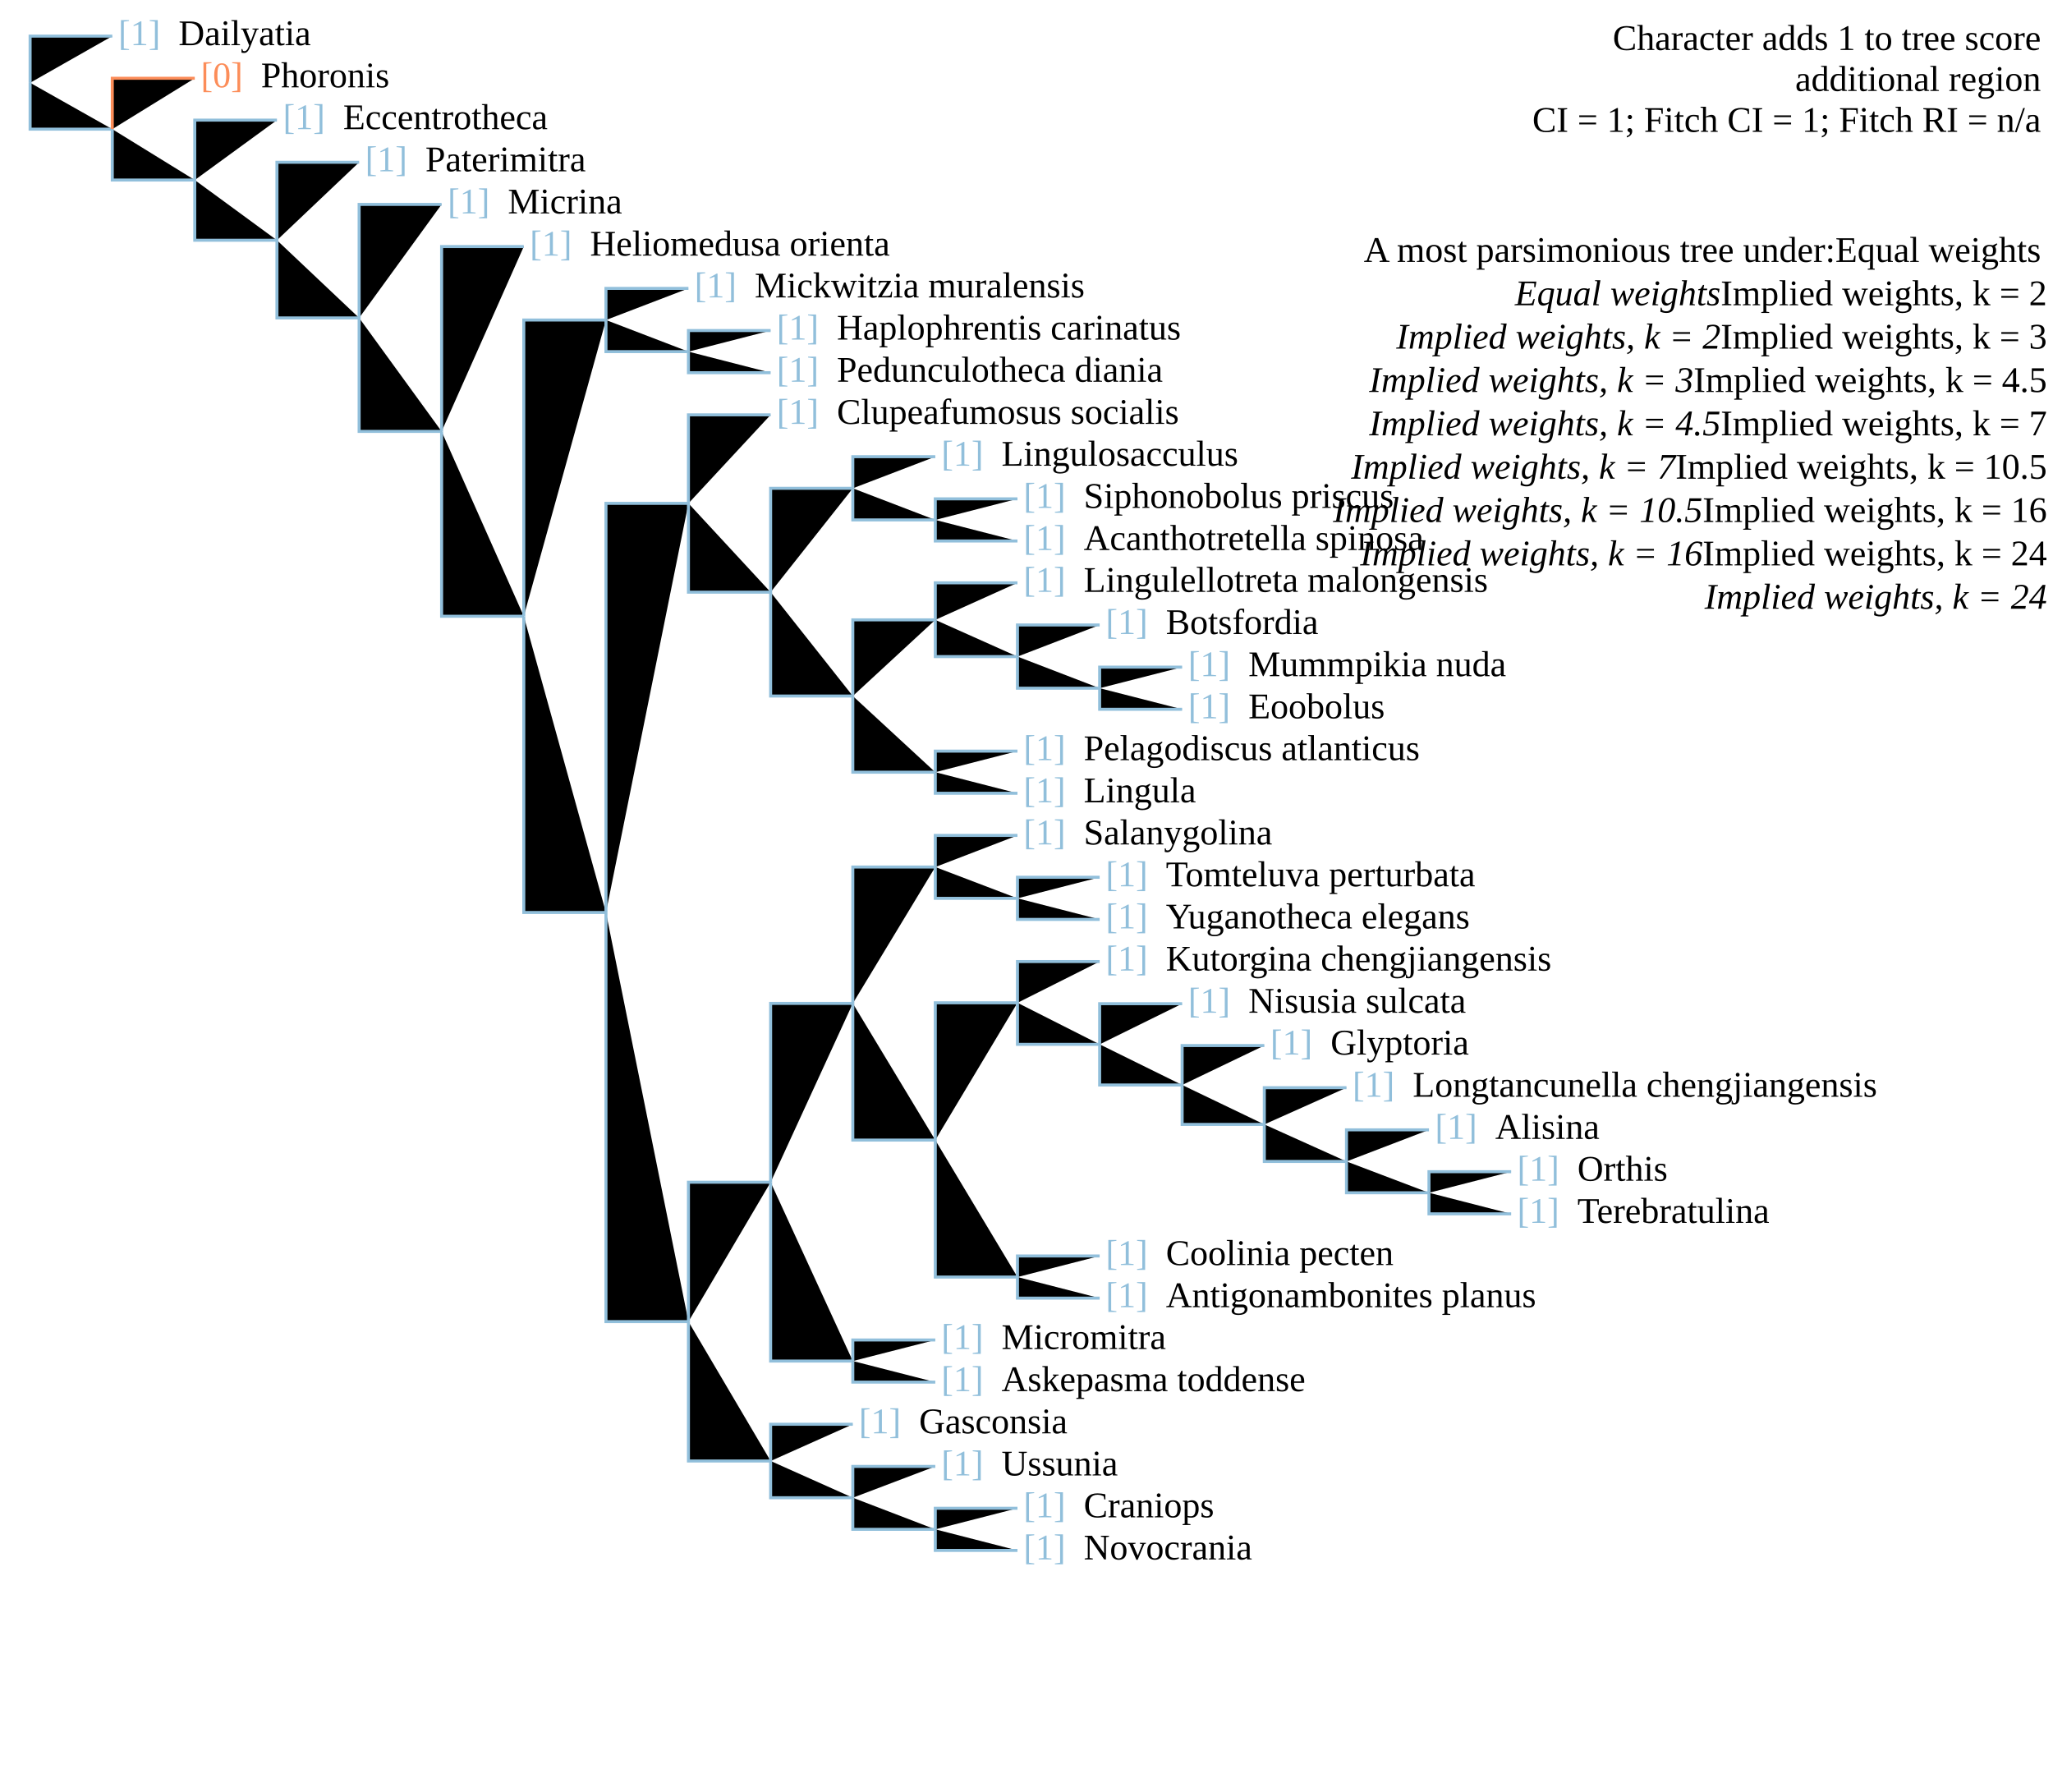
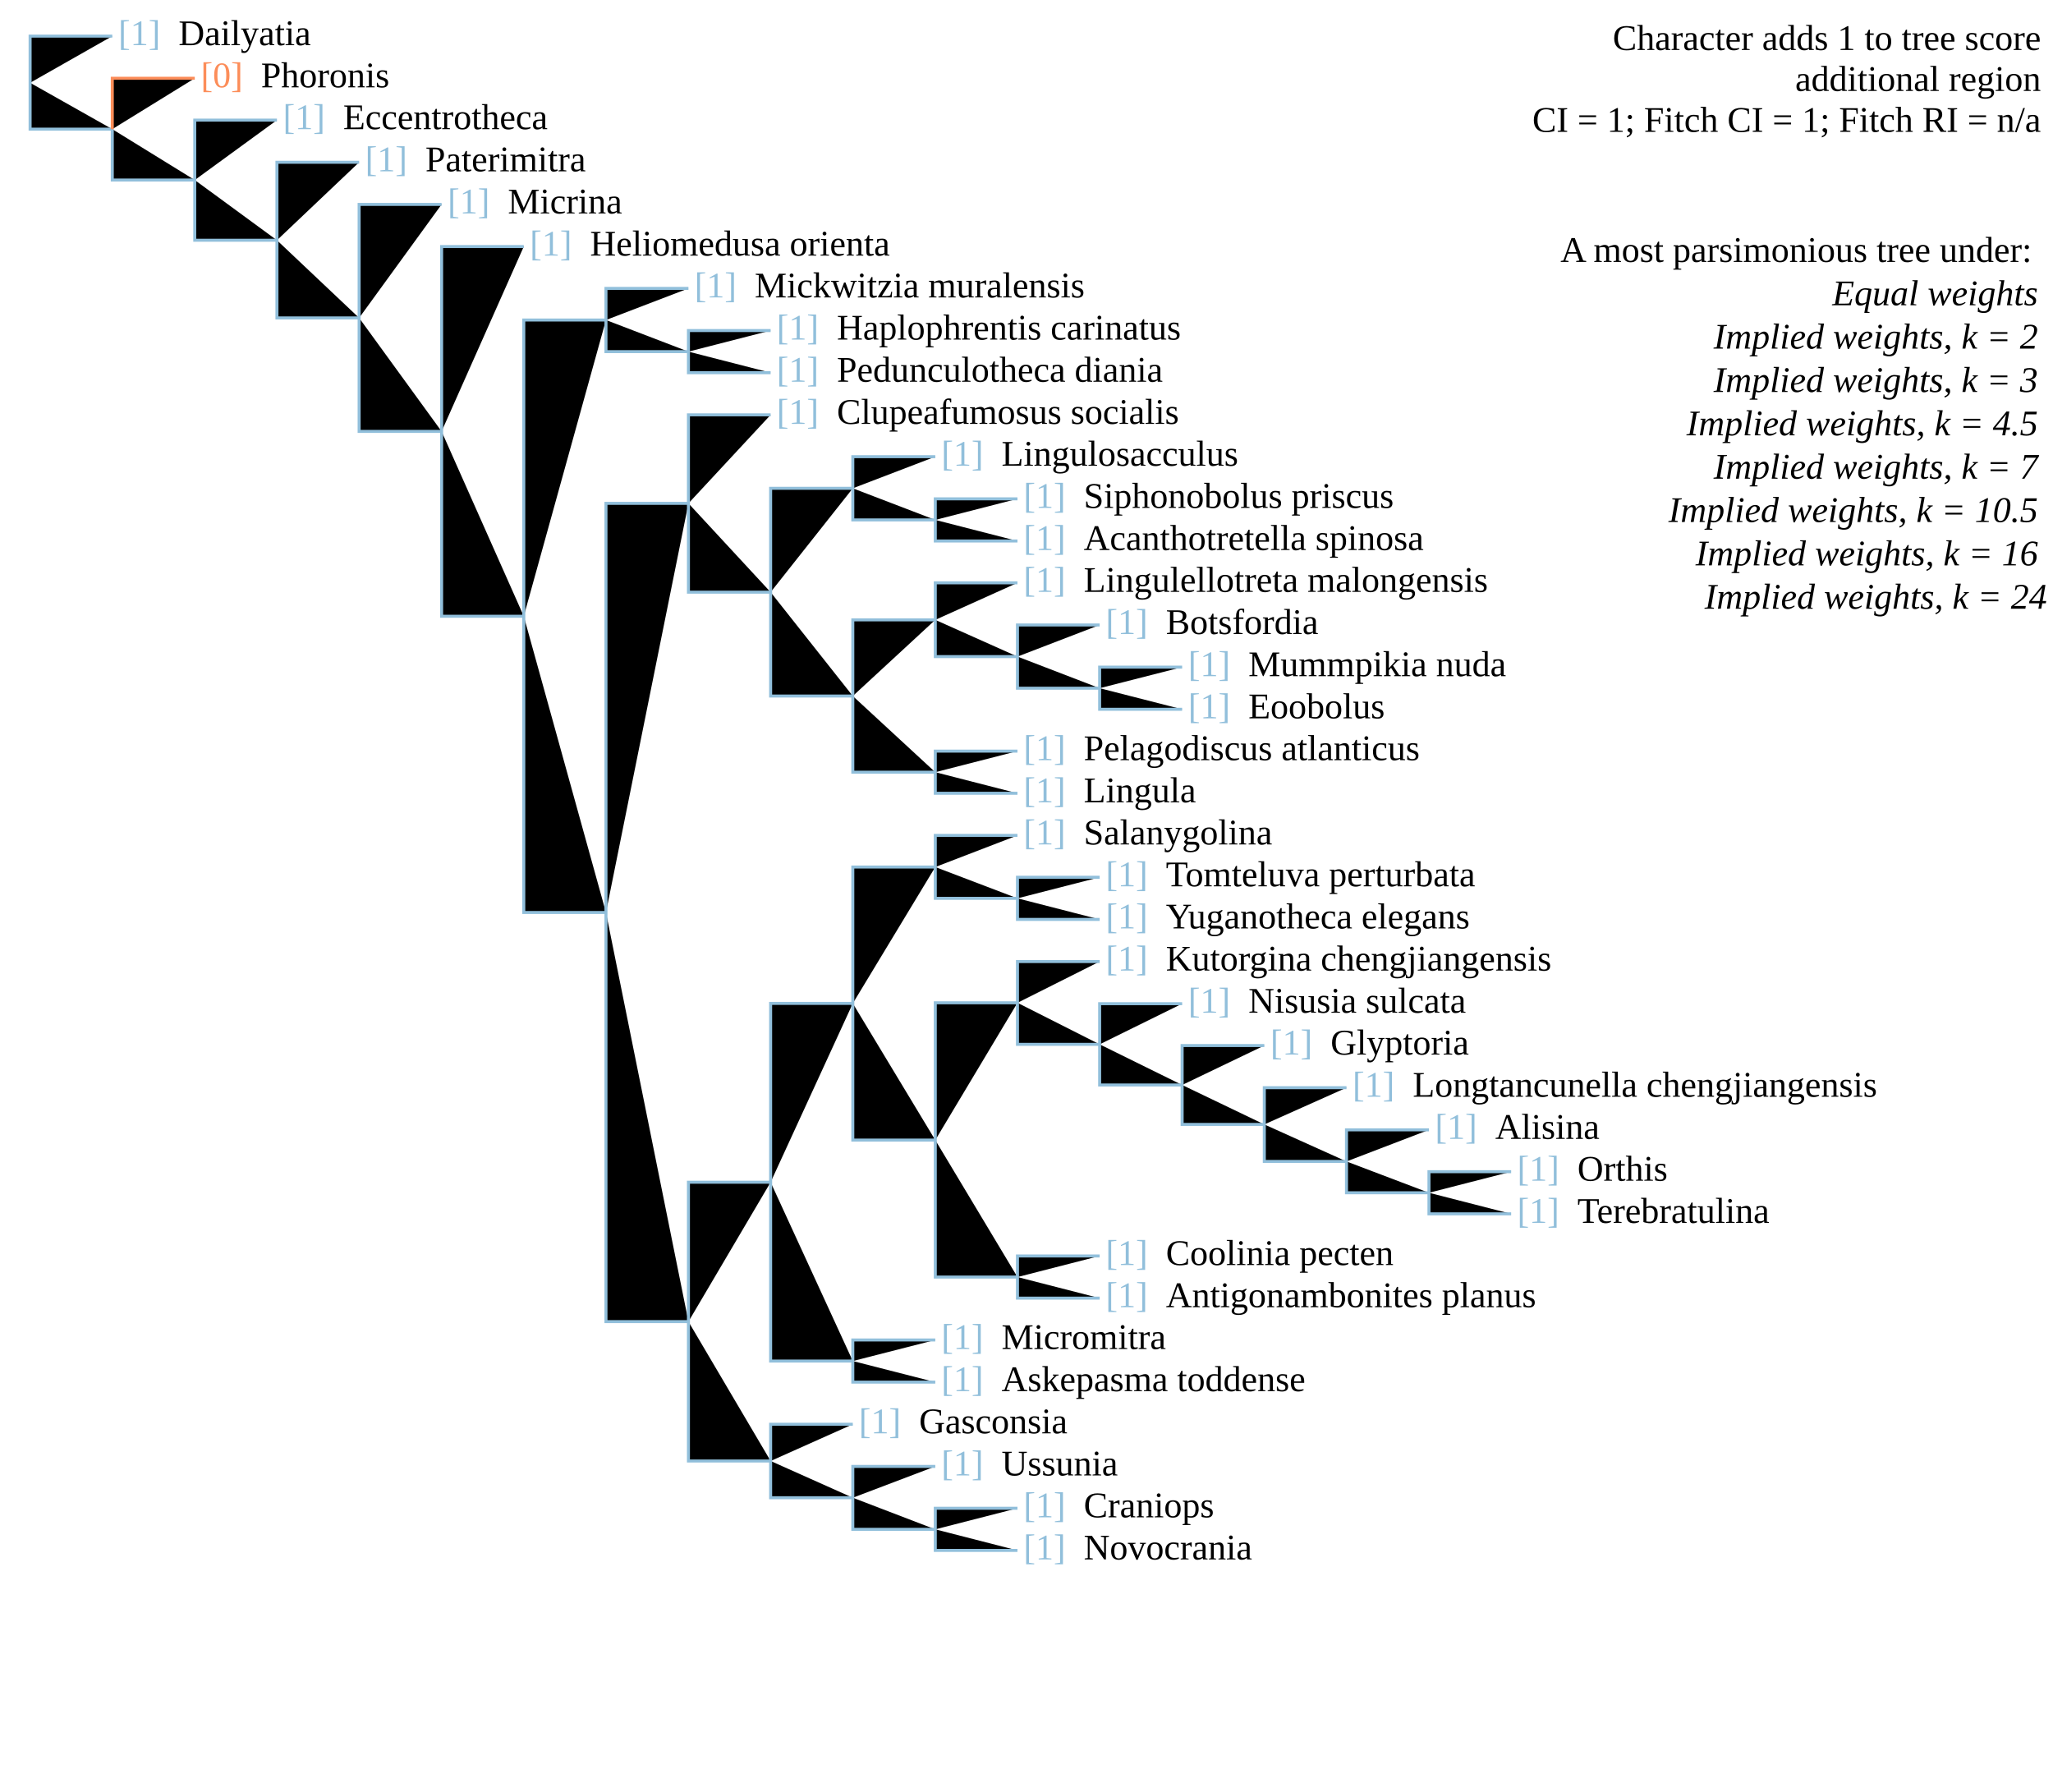
<svg xmlns="http://www.w3.org/2000/svg" version="1.1" width="682" height="595" class="tree" char="1">
  <text x="678" y="16.6" text-anchor="end" class="stepsLabel">Character adds <tspan class="score">1</tspan> to tree score</text>
  <text x="678" y="30.2" text-anchor="end" class="stepsLabel">
    <tspan class="score" /> additional region</text>
  <text x="678" y="43.8" text-anchor="end" class="stepsLabel">CI = 1; Fitch CI = 1; Fitch RI = n/a</text>
  <text x="678" y="71" text-anchor="end" class="stepsLabel">
-     <tspan dy="16">A most parsimonious tree under:</tspan>Equal weights<tspan x="680" style="font-style:italic" class="notThisAn" dy="1.2em">Equal weights</tspan>Implied weights, k = 2<tspan x="680" style="font-style:italic" class="thisAn" dy="1.2em">Implied weights, k = 2</tspan>Implied weights, k = 3<tspan x="680" style="font-style:italic" class="thisAn" dy="1.2em">Implied weights, k = 3</tspan>Implied weights, k = 4.5<tspan x="680" style="font-style:italic" class="notThisAn" dy="1.2em">Implied weights, k = 4.5</tspan>Implied weights, k = 7<tspan x="680" style="font-style:italic" class="notThisAn" dy="1.2em">Implied weights, k = 7</tspan>Implied weights, k = 10.5<tspan x="680" style="font-style:italic" class="notThisAn" dy="1.2em">Implied weights, k = 10.5</tspan>Implied weights, k = 16<tspan x="680" style="font-style:italic" class="notThisAn" dy="1.2em">Implied weights, k = 16</tspan>Implied weights, k = 24<tspan x="680" style="font-style:italic" class="notThisAn" dy="1.2em">Implied weights, k = 24</tspan>
+     <tspan dy="16">A most parsimonious tree under:</tspan>
+     <tspan x="680" style="font-style:italic" class="notThisAn" dy="1.2em">Equal weights</tspan>
+     <tspan x="680" style="font-style:italic" class="thisAn" dy="1.2em">Implied weights, k = 2</tspan>
+     <tspan x="680" style="font-style:italic" class="thisAn" dy="1.2em">Implied weights, k = 3</tspan>
+     <tspan x="680" style="font-style:italic" class="notThisAn" dy="1.2em">Implied weights, k = 4.5</tspan>
+     <tspan x="680" style="font-style:italic" class="notThisAn" dy="1.2em">Implied weights, k = 7</tspan>
+     <tspan x="680" style="font-style:italic" class="notThisAn" dy="1.2em">Implied weights, k = 10.5</tspan>
+     <tspan x="680" style="font-style:italic" class="notThisAn" dy="1.2em">Implied weights, k = 16</tspan>
+     <tspan x="680" style="font-style:italic" class="notThisAn" dy="1.2em">Implied weights, k = 24</tspan>
  </text>
  <text x="39.3" y="15" fill="#91bfdb" class="flag">[1]</text>
  <text x="59.3" y="15" class="taxonLabel">Dailyatia</text>
  <text x="94" y="42.9" fill="#91bfdb" class="flag">[1]</text>
  <text x="114" y="42.9" class="taxonLabel">Eccentrotheca</text>
  <text x="66.7" y="29" fill="#fc8d59" class="flag">[0]</text>
  <text x="86.7" y="29" class="taxonLabel">Phoronis</text>
  <text x="121.3" y="56.9" fill="#91bfdb" class="flag">[1]</text>
  <text x="141.3" y="56.9" class="taxonLabel">Paterimitra</text>
  <text x="148.7" y="70.9" fill="#91bfdb" class="flag">[1]</text>
  <text x="168.7" y="70.9" class="taxonLabel">Micrina</text>
  <text x="176" y="84.9" fill="#91bfdb" class="flag">[1]</text>
  <text x="196" y="84.9" class="taxonLabel">Heliomedusa orienta</text>
  <text x="230.7" y="98.8" fill="#91bfdb" class="flag">[1]</text>
  <text x="250.7" y="98.8" class="taxonLabel">Mickwitzia muralensis</text>
  <text x="258" y="112.8" fill="#91bfdb" class="flag">[1]</text>
  <text x="278" y="112.8" class="taxonLabel">Haplophrentis carinatus</text>
  <text x="258" y="126.8" fill="#91bfdb" class="flag">[1]</text>
  <text x="278" y="126.8" class="taxonLabel">Pedunculotheca diania</text>
  <text x="258" y="140.8" fill="#91bfdb" class="flag">[1]</text>
  <text x="278" y="140.8" class="taxonLabel">Clupeafumosus socialis</text>
  <text x="312.7" y="154.7" fill="#91bfdb" class="flag">[1]</text>
  <text x="332.7" y="154.7" class="taxonLabel">Lingulosacculus</text>
  <text x="340" y="168.7" fill="#91bfdb" class="flag">[1]</text>
  <text x="360" y="168.7" class="taxonLabel">Siphonobolus priscus</text>
  <text x="340" y="182.7" fill="#91bfdb" class="flag">[1]</text>
  <text x="360" y="182.7" class="taxonLabel">Acanthotretella spinosa</text>
  <text x="340" y="196.6" fill="#91bfdb" class="flag">[1]</text>
  <text x="360" y="196.6" class="taxonLabel">Lingulellotreta malongensis</text>
  <text x="367.3" y="210.6" fill="#91bfdb" class="flag">[1]</text>
  <text x="387.3" y="210.6" class="taxonLabel">Botsfordia</text>
  <text x="394.7" y="224.6" fill="#91bfdb" class="flag">[1]</text>
  <text x="414.7" y="224.6" class="taxonLabel">Mummpikia nuda</text>
  <text x="394.7" y="238.6" fill="#91bfdb" class="flag">[1]</text>
  <text x="414.7" y="238.6" class="taxonLabel">Eoobolus</text>
  <text x="340" y="252.5" fill="#91bfdb" class="flag">[1]</text>
  <text x="360" y="252.5" class="taxonLabel">Pelagodiscus atlanticus</text>
  <text x="340" y="266.5" fill="#91bfdb" class="flag">[1]</text>
  <text x="360" y="266.5" class="taxonLabel">Lingula</text>
  <text x="340" y="280.5" fill="#91bfdb" class="flag">[1]</text>
  <text x="360" y="280.5" class="taxonLabel">Salanygolina</text>
  <text x="367.3" y="294.4" fill="#91bfdb" class="flag">[1]</text>
  <text x="387.3" y="294.4" class="taxonLabel">Tomteluva perturbata</text>
  <text x="367.3" y="308.4" fill="#91bfdb" class="flag">[1]</text>
  <text x="387.3" y="308.4" class="taxonLabel">Yuganotheca elegans</text>
  <text x="367.3" y="322.4" fill="#91bfdb" class="flag">[1]</text>
  <text x="387.3" y="322.4" class="taxonLabel">Kutorgina chengjiangensis</text>
  <text x="394.7" y="336.4" fill="#91bfdb" class="flag">[1]</text>
  <text x="414.7" y="336.4" class="taxonLabel">Nisusia sulcata</text>
  <text x="422" y="350.3" fill="#91bfdb" class="flag">[1]</text>
  <text x="442" y="350.3" class="taxonLabel">Glyptoria</text>
  <text x="449.3" y="364.3" fill="#91bfdb" class="flag">[1]</text>
  <text x="469.3" y="364.3" class="taxonLabel">Longtancunella chengjiangensis</text>
  <text x="476.7" y="378.3" fill="#91bfdb" class="flag">[1]</text>
  <text x="496.7" y="378.3" class="taxonLabel">Alisina</text>
  <text x="504" y="392.2" fill="#91bfdb" class="flag">[1]</text>
  <text x="524" y="392.2" class="taxonLabel">Orthis</text>
  <text x="504" y="406.2" fill="#91bfdb" class="flag">[1]</text>
  <text x="524" y="406.2" class="taxonLabel">Terebratulina</text>
  <text x="367.3" y="420.2" fill="#91bfdb" class="flag">[1]</text>
  <text x="387.3" y="420.2" class="taxonLabel">Coolinia pecten</text>
  <text x="367.3" y="434.2" fill="#91bfdb" class="flag">[1]</text>
  <text x="387.3" y="434.2" class="taxonLabel">Antigonambonites planus</text>
  <text x="312.7" y="448.1" fill="#91bfdb" class="flag">[1]</text>
  <text x="332.7" y="448.1" class="taxonLabel">Micromitra</text>
  <text x="312.7" y="462.1" fill="#91bfdb" class="flag">[1]</text>
  <text x="332.7" y="462.1" class="taxonLabel">Askepasma toddense</text>
  <text x="285.3" y="476.1" fill="#91bfdb" class="flag">[1]</text>
  <text x="305.3" y="476.1" class="taxonLabel">Gasconsia</text>
  <text x="312.7" y="490.1" fill="#91bfdb" class="flag">[1]</text>
  <text x="332.7" y="490.1" class="taxonLabel">Ussunia</text>
  <text x="340" y="504" fill="#91bfdb" class="flag">[1]</text>
  <text x="360" y="504" class="taxonLabel">Craniops</text>
  <text x="340" y="518" fill="#91bfdb" class="flag">[1]</text>
  <text x="360" y="518" class="taxonLabel">Novocrania</text>
-   <path d="M10,27.5V12H37.3" stroke="#91bfdb" />
-   <path d="M10,27.5V42.9H37.3" stroke="#91bfdb" />
+   <path d="M10,27.5V12H37.3M10,27.5V42.9H37.3M37.3,42.9V59.8H64.7M64.7,59.8V39.9H92M64.7,59.8V79.8H92M92,79.8V53.9H119.3M92,79.8V105.6H119.3M119.3,105.6V67.9H146.7M119.3,105.6V143.3H146.7M146.7,143.3V81.9H174M146.7,143.3V204.7H174M174,204.7V106.3H201.3M201.3,106.3V95.8H228.7M201.3,106.3V116.8H228.7M228.7,116.8V109.8H256M228.7,116.8V123.8H256M174,204.7V303.1H201.3M201.3,303.1V167.2H228.7M228.7,167.2V137.8H256M228.7,167.2V196.7H256M256,196.7V162.2H283.3M283.3,162.2V151.7H310.7M283.3,162.2V172.7H310.7M310.7,172.7V165.7H338M310.7,172.7V179.7H338M256,196.7V231.2H283.3M283.3,231.2V205.9H310.7M310.7,205.9V193.6H338M310.7,205.9V218.1H338M338,218.1V207.6H365.3M338,218.1V228.6H365.3M365.3,228.6V221.6H392.7M365.3,228.6V235.6H392.7M283.3,231.2V256.5H310.7M310.7,256.5V249.5H338M310.7,256.5V263.5H338M201.3,303.1V439H228.7M228.7,439V392.7H256M256,392.7V333.3H283.3M283.3,333.3V288H310.7M310.7,288V277.5H338M310.7,288V298.4H338M338,298.4V291.4H365.3M338,298.4V305.4H365.3M283.3,333.3V378.7H310.7M310.7,378.7V333.1H338M338,333.1V319.4H365.3M338,333.1V346.9H365.3M365.3,346.9V333.4H392.7M365.3,346.9V360.4H392.7M392.7,360.4V347.3H420M392.7,360.4V373.5H420M420,373.5V361.3H447.3M420,373.5V385.8H447.3M447.3,385.8V375.3H474.7M447.3,385.8V396.2H474.7M474.7,396.2V389.2H502M474.7,396.2V403.2H502M310.7,378.7V424.2H338M338,424.2V417.2H365.3M338,424.2V431.2H365.3M256,392.7V452.1H283.3M283.3,452.1V445.1H310.7M283.3,452.1V459.1H310.7M228.7,439V485.3H256M256,485.3V473.1H283.3M256,485.3V497.5H283.3M283.3,497.5V487.1H310.7M283.3,497.5V508H310.7M310.7,508V501H338M310.7,508V515H338" stroke="#91bfdb" />
  <path d="M37.3,42.9V26H64.7" stroke="#fc8d59" />
-   <path d="M37.3,42.9V59.8H64.7" stroke="#91bfdb" />
-   <path d="M64.7,59.8V39.9H92" stroke="#91bfdb" />
-   <path d="M64.7,59.8V79.8H92" stroke="#91bfdb" />
-   <path d="M92,79.8V53.9H119.3" stroke="#91bfdb" />
-   <path d="M92,79.8V105.6H119.3" stroke="#91bfdb" />
-   <path d="M119.3,105.6V67.9H146.7" stroke="#91bfdb" />
-   <path d="M119.3,105.6V143.3H146.7" stroke="#91bfdb" />
-   <path d="M146.7,143.3V81.9H174" stroke="#91bfdb" />
-   <path d="M146.7,143.3V204.7H174" stroke="#91bfdb" />
-   <path d="M174,204.7V106.3H201.3" stroke="#91bfdb" />
-   <path d="M201.3,106.3V95.8H228.7" stroke="#91bfdb" />
-   <path d="M201.3,106.3V116.8H228.7" stroke="#91bfdb" />
-   <path d="M228.7,116.8V109.8H256" stroke="#91bfdb" />
-   <path d="M228.7,116.8V123.8H256" stroke="#91bfdb" />
-   <path d="M174,204.7V303.1H201.3" stroke="#91bfdb" />
-   <path d="M201.3,303.1V167.2H228.7" stroke="#91bfdb" />
-   <path d="M228.7,167.2V137.8H256" stroke="#91bfdb" />
-   <path d="M228.7,167.2V196.7H256" stroke="#91bfdb" />
-   <path d="M256,196.7V162.2H283.3" stroke="#91bfdb" />
-   <path d="M283.3,162.2V151.7H310.7" stroke="#91bfdb" />
-   <path d="M283.3,162.2V172.7H310.7" stroke="#91bfdb" />
-   <path d="M310.7,172.7V165.7H338" stroke="#91bfdb" />
-   <path d="M310.7,172.7V179.7H338" stroke="#91bfdb" />
-   <path d="M256,196.7V231.2H283.3" stroke="#91bfdb" />
-   <path d="M283.3,231.2V205.9H310.7" stroke="#91bfdb" />
-   <path d="M310.7,205.9V193.6H338" stroke="#91bfdb" />
-   <path d="M310.7,205.9V218.1H338" stroke="#91bfdb" />
-   <path d="M338,218.1V207.6H365.3" stroke="#91bfdb" />
-   <path d="M338,218.1V228.6H365.3" stroke="#91bfdb" />
-   <path d="M365.3,228.6V221.6H392.7" stroke="#91bfdb" />
-   <path d="M365.3,228.6V235.6H392.7" stroke="#91bfdb" />
-   <path d="M283.3,231.2V256.5H310.7" stroke="#91bfdb" />
-   <path d="M310.7,256.5V249.5H338" stroke="#91bfdb" />
-   <path d="M310.7,256.5V263.5H338" stroke="#91bfdb" />
-   <path d="M201.3,303.1V439H228.7" stroke="#91bfdb" />
-   <path d="M228.7,439V392.7H256" stroke="#91bfdb" />
-   <path d="M256,392.7V333.3H283.3" stroke="#91bfdb" />
-   <path d="M283.3,333.3V288H310.7" stroke="#91bfdb" />
-   <path d="M310.7,288V277.5H338" stroke="#91bfdb" />
-   <path d="M310.7,288V298.4H338" stroke="#91bfdb" />
-   <path d="M338,298.4V291.4H365.3" stroke="#91bfdb" />
-   <path d="M338,298.4V305.4H365.3" stroke="#91bfdb" />
-   <path d="M283.3,333.3V378.7H310.7" stroke="#91bfdb" />
-   <path d="M310.7,378.7V333.1H338" stroke="#91bfdb" />
-   <path d="M338,333.1V319.4H365.3" stroke="#91bfdb" />
-   <path d="M338,333.1V346.9H365.3" stroke="#91bfdb" />
-   <path d="M365.3,346.9V333.4H392.7" stroke="#91bfdb" />
-   <path d="M365.3,346.9V360.4H392.7" stroke="#91bfdb" />
-   <path d="M392.7,360.4V347.3H420" stroke="#91bfdb" />
-   <path d="M392.7,360.4V373.5H420" stroke="#91bfdb" />
-   <path d="M420,373.5V361.3H447.3" stroke="#91bfdb" />
-   <path d="M420,373.5V385.8H447.3" stroke="#91bfdb" />
-   <path d="M447.3,385.8V375.3H474.7" stroke="#91bfdb" />
-   <path d="M447.3,385.8V396.2H474.7" stroke="#91bfdb" />
-   <path d="M474.7,396.2V389.2H502" stroke="#91bfdb" />
-   <path d="M474.7,396.2V403.2H502" stroke="#91bfdb" />
-   <path d="M310.7,378.7V424.2H338" stroke="#91bfdb" />
-   <path d="M338,424.2V417.2H365.3" stroke="#91bfdb" />
-   <path d="M338,424.2V431.2H365.3" stroke="#91bfdb" />
-   <path d="M256,392.7V452.1H283.3" stroke="#91bfdb" />
-   <path d="M283.3,452.1V445.1H310.7" stroke="#91bfdb" />
-   <path d="M283.3,452.1V459.1H310.7" stroke="#91bfdb" />
-   <path d="M228.7,439V485.3H256" stroke="#91bfdb" />
-   <path d="M256,485.3V473.1H283.3" stroke="#91bfdb" />
-   <path d="M256,485.3V497.5H283.3" stroke="#91bfdb" />
-   <path d="M283.3,497.5V487.1H310.7" stroke="#91bfdb" />
-   <path d="M283.3,497.5V508H310.7" stroke="#91bfdb" />
-   <path d="M310.7,508V501H338" stroke="#91bfdb" />
-   <path d="M310.7,508V515H338" stroke="#91bfdb" />
</svg>
